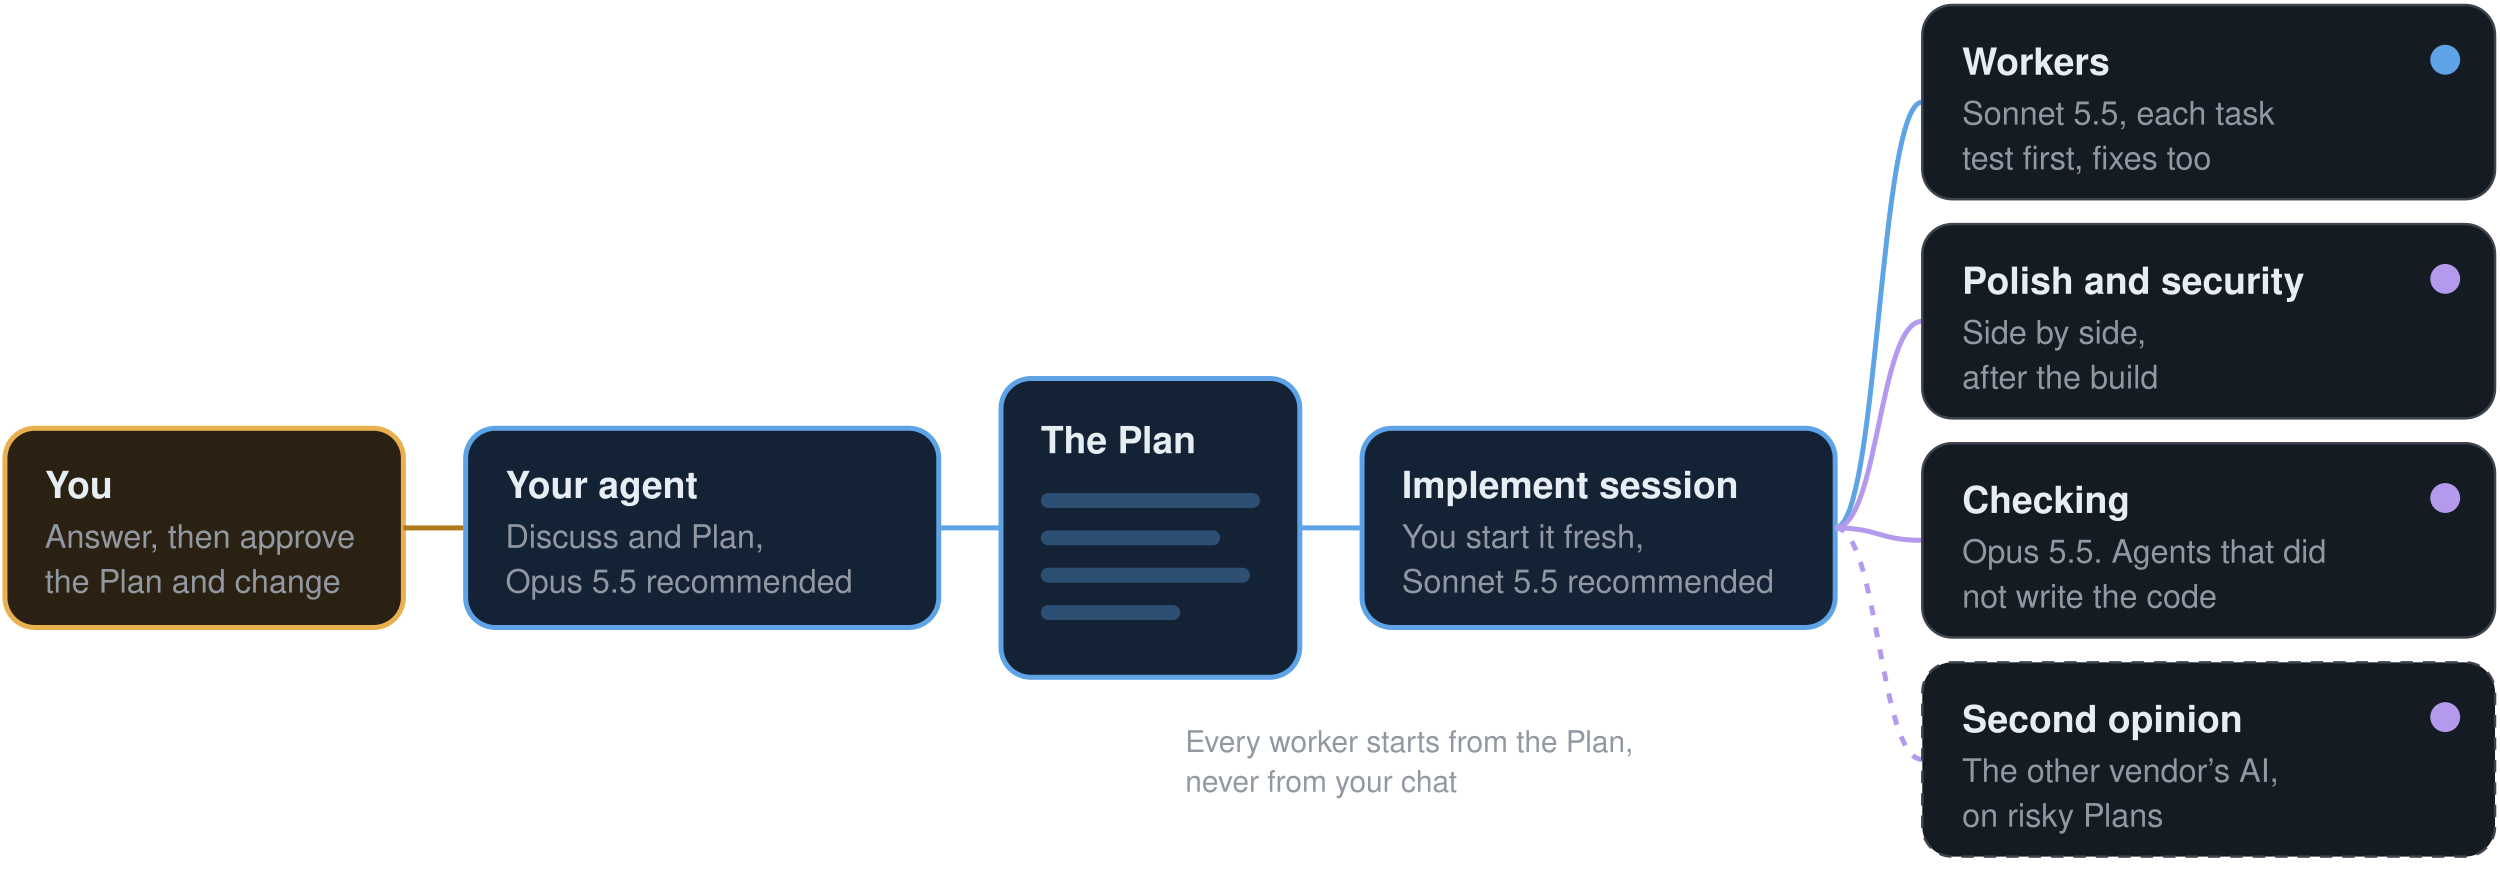
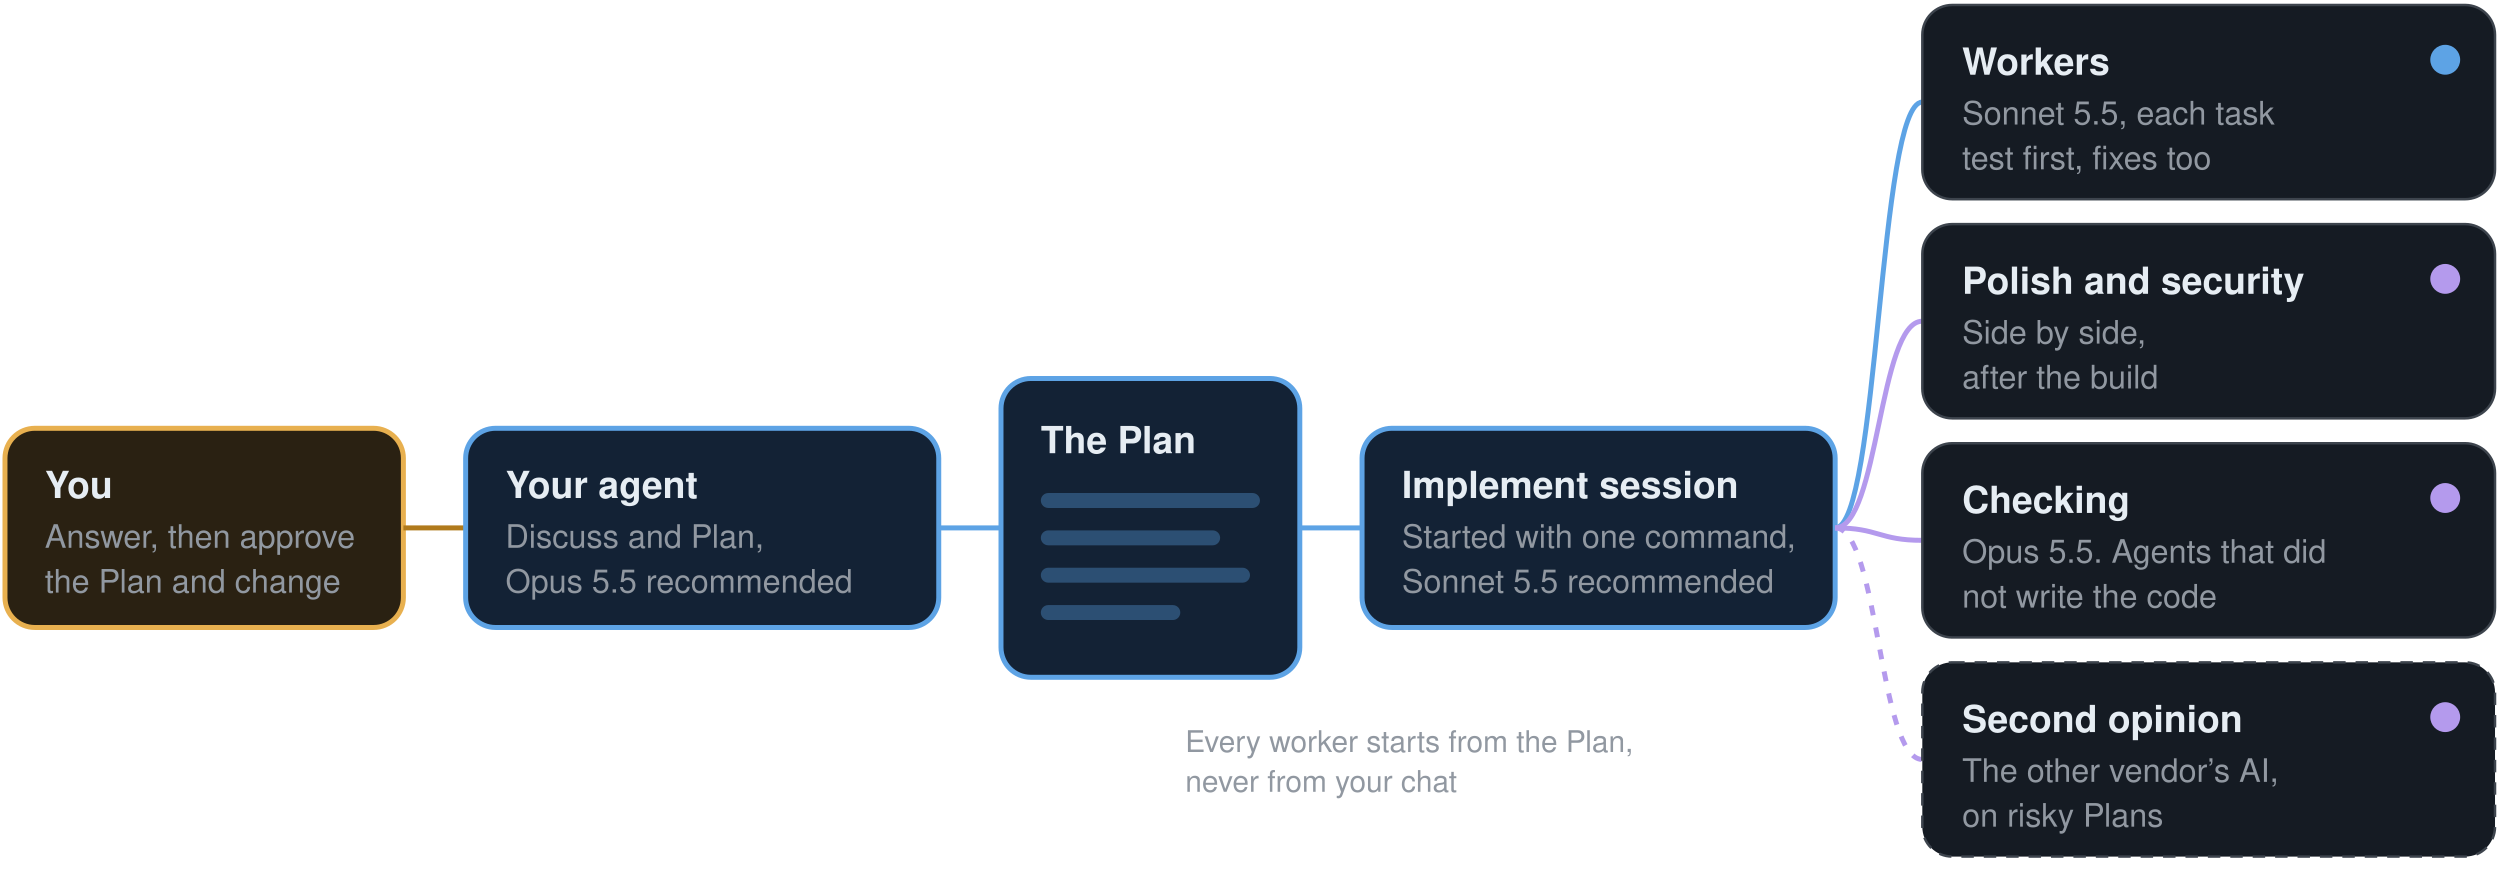
<svg xmlns="http://www.w3.org/2000/svg" width="1004" height="356" viewBox="-2 -2 1004 356" role="img" aria-label="Who does what: you and your agent on Opus 5.5 discuss and write the Plan; the implement session you start on Sonnet 5.5 hands work to workers; Polish and the security review run side by side; agents that did not write the code check it; a second opinion from the other vendor reviews risky Plans by itself">
  <rect x="0" y="170" width="160" height="80" rx="12" fill="#2a2112" stroke="#e8b04f" stroke-width="2" />
  <text x="16" y="198" font-family="-apple-system, BlinkMacSystemFont, 'Segoe UI', 'Helvetica Neue', Helvetica, Arial, sans-serif" font-size="15" font-weight="650" fill="#e6edf3" text-anchor="start">You</text>
  <text x="16" y="218" font-family="-apple-system, BlinkMacSystemFont, 'Segoe UI', 'Helvetica Neue', Helvetica, Arial, sans-serif" font-size="13" font-weight="400" fill="#9198a1" text-anchor="start">Answer, then approve</text>
  <text x="16" y="236" font-family="-apple-system, BlinkMacSystemFont, 'Segoe UI', 'Helvetica Neue', Helvetica, Arial, sans-serif" font-size="13" font-weight="400" fill="#9198a1" text-anchor="start">the Plan and change</text>
  <path d="M160 210 C172.5 210 172.5 210 185 210" fill="none" stroke="#b07a1c" stroke-width="2" />
  <rect x="185" y="170" width="190" height="80" rx="12" fill="#132235" stroke="#5da3e5" stroke-width="2" />
  <text x="201" y="198" font-family="-apple-system, BlinkMacSystemFont, 'Segoe UI', 'Helvetica Neue', Helvetica, Arial, sans-serif" font-size="15" font-weight="650" fill="#e6edf3" text-anchor="start">Your agent</text>
  <text x="201" y="218" font-family="-apple-system, BlinkMacSystemFont, 'Segoe UI', 'Helvetica Neue', Helvetica, Arial, sans-serif" font-size="13" font-weight="400" fill="#9198a1" text-anchor="start">Discuss and Plan,</text>
  <text x="201" y="236" font-family="-apple-system, BlinkMacSystemFont, 'Segoe UI', 'Helvetica Neue', Helvetica, Arial, sans-serif" font-size="13" font-weight="400" fill="#9198a1" text-anchor="start">Opus 5.5 recommended</text>
  <path d="M375 210 C387.5 210 387.5 210 400 210" fill="none" stroke="#5da3e5" stroke-width="2" />
  <rect x="400" y="150" width="120" height="120" rx="12" fill="#132235" stroke="#5da3e5" stroke-width="2" />
  <text x="416" y="180" font-family="-apple-system, BlinkMacSystemFont, 'Segoe UI', 'Helvetica Neue', Helvetica, Arial, sans-serif" font-size="15" font-weight="650" fill="#e6edf3" text-anchor="start">The Plan</text>
  <rect x="416" y="196" width="88" height="6" rx="3" fill="#5da3e5" fill-opacity="0.35" />
  <rect x="416" y="211" width="72" height="6" rx="3" fill="#5da3e5" fill-opacity="0.35" />
  <rect x="416" y="226" width="84" height="6" rx="3" fill="#5da3e5" fill-opacity="0.35" />
  <rect x="416" y="241" width="56" height="6" rx="3" fill="#5da3e5" fill-opacity="0.35" />
  <path d="M520 210 C532.5 210 532.5 210 545 210" fill="none" stroke="#5da3e5" stroke-width="2" />
  <rect x="545" y="170" width="190" height="80" rx="12" fill="#132235" stroke="#5da3e5" stroke-width="2" />
  <text x="561" y="198" font-family="-apple-system, BlinkMacSystemFont, 'Segoe UI', 'Helvetica Neue', Helvetica, Arial, sans-serif" font-size="15" font-weight="650" fill="#e6edf3" text-anchor="start">Implement session</text>
-   <text x="561" y="218" font-family="-apple-system, BlinkMacSystemFont, 'Segoe UI', 'Helvetica Neue', Helvetica, Arial, sans-serif" font-size="13" font-weight="400" fill="#9198a1" text-anchor="start">You start it fresh,</text>
+   <text x="561" y="218" font-family="-apple-system, BlinkMacSystemFont, 'Segoe UI', 'Helvetica Neue', Helvetica, Arial, sans-serif" font-size="13" font-weight="400" fill="#9198a1" text-anchor="start">Started with one command,</text>
  <text x="561" y="236" font-family="-apple-system, BlinkMacSystemFont, 'Segoe UI', 'Helvetica Neue', Helvetica, Arial, sans-serif" font-size="13" font-weight="400" fill="#9198a1" text-anchor="start">Sonnet 5.5 recommended</text>
  <path d="M735 210 C752.5 210 752.5 39 770 39" fill="none" stroke="#5da3e5" stroke-width="2" />
  <rect x="770" y="0" width="230" height="78" rx="12" fill="#151b23" stroke="#3d444d" stroke-width="1" />
  <text x="786" y="28" font-family="-apple-system, BlinkMacSystemFont, 'Segoe UI', 'Helvetica Neue', Helvetica, Arial, sans-serif" font-size="15" font-weight="650" fill="#e6edf3" text-anchor="start">Workers</text>
  <text x="786" y="48" font-family="-apple-system, BlinkMacSystemFont, 'Segoe UI', 'Helvetica Neue', Helvetica, Arial, sans-serif" font-size="13" font-weight="400" fill="#9198a1" text-anchor="start">Sonnet 5.5, each task</text>
  <text x="786" y="66" font-family="-apple-system, BlinkMacSystemFont, 'Segoe UI', 'Helvetica Neue', Helvetica, Arial, sans-serif" font-size="13" font-weight="400" fill="#9198a1" text-anchor="start">test first, fixes too</text>
  <circle cx="980" cy="22" r="6" fill="#5da3e5" />
  <path d="M735 210 C752.5 210 752.5 127 770 127" fill="none" stroke="#b49aed" stroke-width="2" />
  <rect x="770" y="88" width="230" height="78" rx="12" fill="#151b23" stroke="#3d444d" stroke-width="1" />
  <text x="786" y="116" font-family="-apple-system, BlinkMacSystemFont, 'Segoe UI', 'Helvetica Neue', Helvetica, Arial, sans-serif" font-size="15" font-weight="650" fill="#e6edf3" text-anchor="start">Polish and security</text>
  <text x="786" y="136" font-family="-apple-system, BlinkMacSystemFont, 'Segoe UI', 'Helvetica Neue', Helvetica, Arial, sans-serif" font-size="13" font-weight="400" fill="#9198a1" text-anchor="start">Side by side,</text>
  <text x="786" y="154" font-family="-apple-system, BlinkMacSystemFont, 'Segoe UI', 'Helvetica Neue', Helvetica, Arial, sans-serif" font-size="13" font-weight="400" fill="#9198a1" text-anchor="start">after the build</text>
  <circle cx="980" cy="110" r="6" fill="#b49aed" />
  <path d="M735 210 C752.5 210 752.5 215 770 215" fill="none" stroke="#b49aed" stroke-width="2" />
  <rect x="770" y="176" width="230" height="78" rx="12" fill="#151b23" stroke="#3d444d" stroke-width="1" />
  <text x="786" y="204" font-family="-apple-system, BlinkMacSystemFont, 'Segoe UI', 'Helvetica Neue', Helvetica, Arial, sans-serif" font-size="15" font-weight="650" fill="#e6edf3" text-anchor="start">Checking</text>
  <text x="786" y="224" font-family="-apple-system, BlinkMacSystemFont, 'Segoe UI', 'Helvetica Neue', Helvetica, Arial, sans-serif" font-size="13" font-weight="400" fill="#9198a1" text-anchor="start">Opus 5.5. Agents that did</text>
  <text x="786" y="242" font-family="-apple-system, BlinkMacSystemFont, 'Segoe UI', 'Helvetica Neue', Helvetica, Arial, sans-serif" font-size="13" font-weight="400" fill="#9198a1" text-anchor="start">not write the code</text>
  <circle cx="980" cy="198" r="6" fill="#b49aed" />
  <path d="M735 210 C752.5 210 752.5 303 770 303" fill="none" stroke="#b49aed" stroke-width="2" stroke-dasharray="4 5" />
  <rect x="770" y="264" width="230" height="78" rx="12" fill="#151b23" stroke="#3d444d" stroke-width="1" stroke-dasharray="5 4" />
  <text x="786" y="292" font-family="-apple-system, BlinkMacSystemFont, 'Segoe UI', 'Helvetica Neue', Helvetica, Arial, sans-serif" font-size="15" font-weight="650" fill="#e6edf3" text-anchor="start">Second opinion</text>
  <text x="786" y="312" font-family="-apple-system, BlinkMacSystemFont, 'Segoe UI', 'Helvetica Neue', Helvetica, Arial, sans-serif" font-size="13" font-weight="400" fill="#9198a1" text-anchor="start">The other vendor’s AI,</text>
  <text x="786" y="330" font-family="-apple-system, BlinkMacSystemFont, 'Segoe UI', 'Helvetica Neue', Helvetica, Arial, sans-serif" font-size="13" font-weight="400" fill="#9198a1" text-anchor="start">on risky Plans</text>
  <circle cx="980" cy="286" r="6" fill="#b49aed" />
  <text x="474" y="300" font-family="-apple-system, BlinkMacSystemFont, 'Segoe UI', 'Helvetica Neue', Helvetica, Arial, sans-serif" font-size="12" font-weight="400" fill="#9198a1" text-anchor="start">Every worker starts from the Plan,</text>
  <text x="474" y="316" font-family="-apple-system, BlinkMacSystemFont, 'Segoe UI', 'Helvetica Neue', Helvetica, Arial, sans-serif" font-size="12" font-weight="400" fill="#9198a1" text-anchor="start">never from your chat</text>
</svg>
